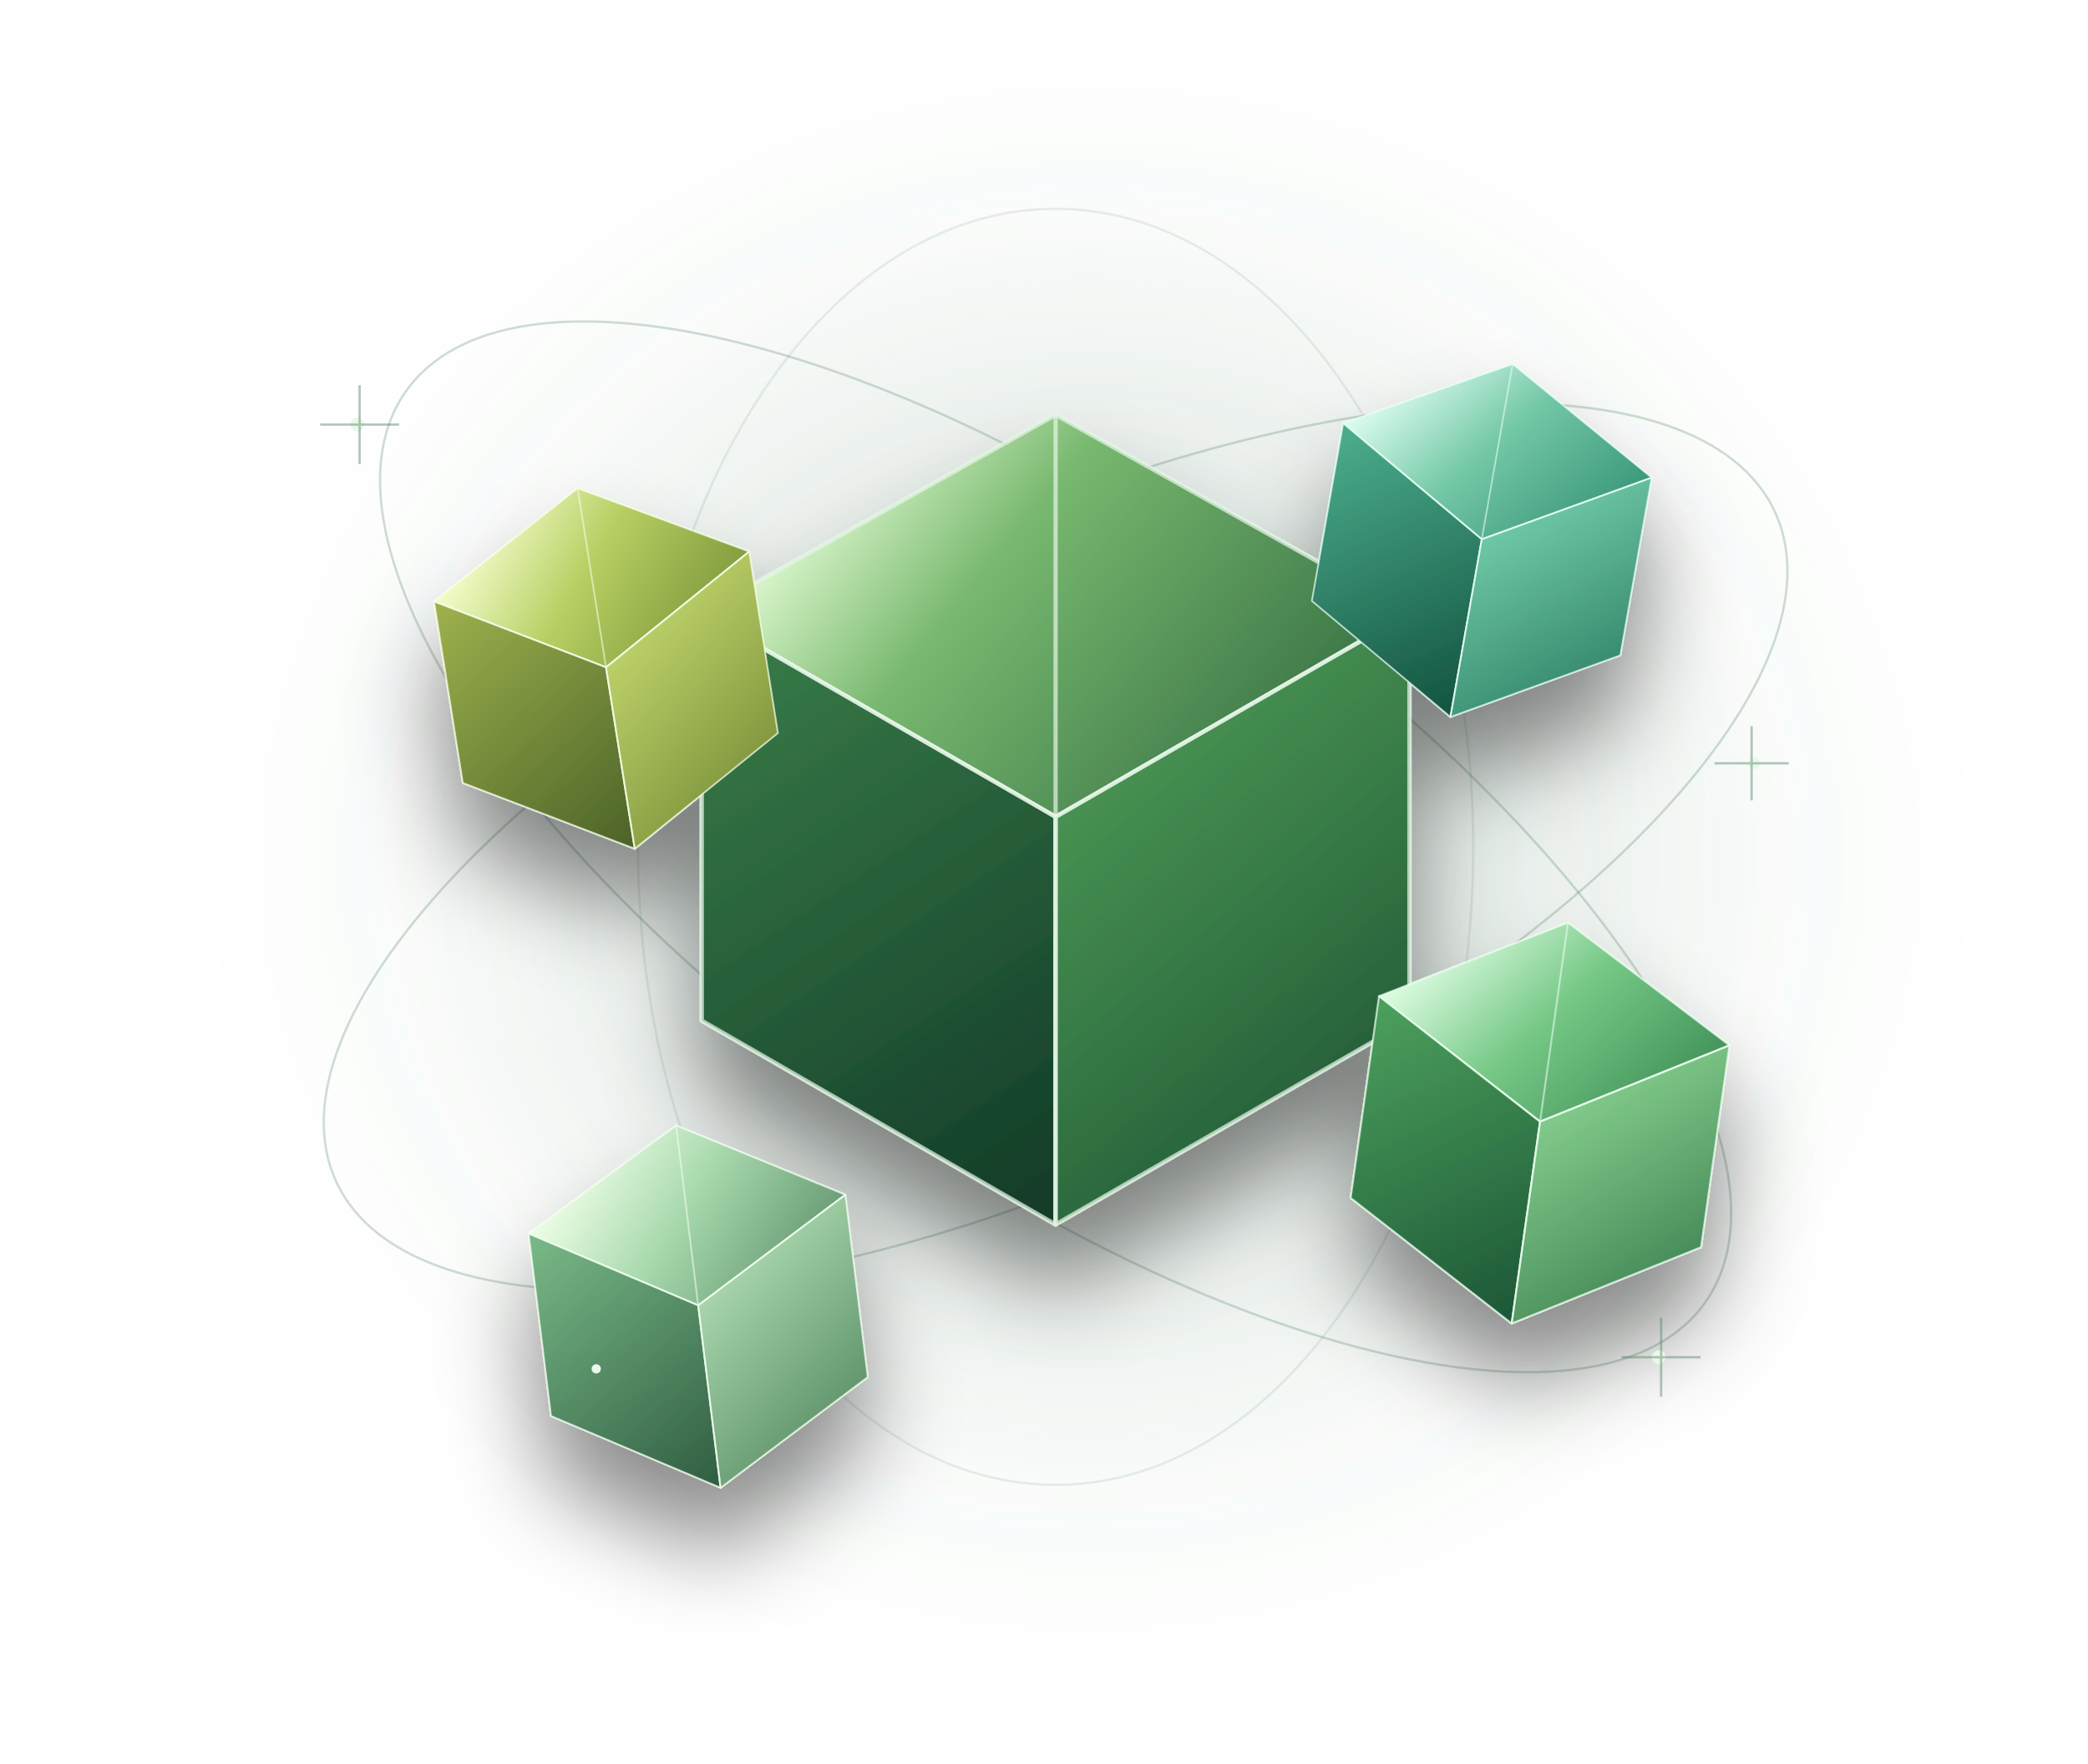
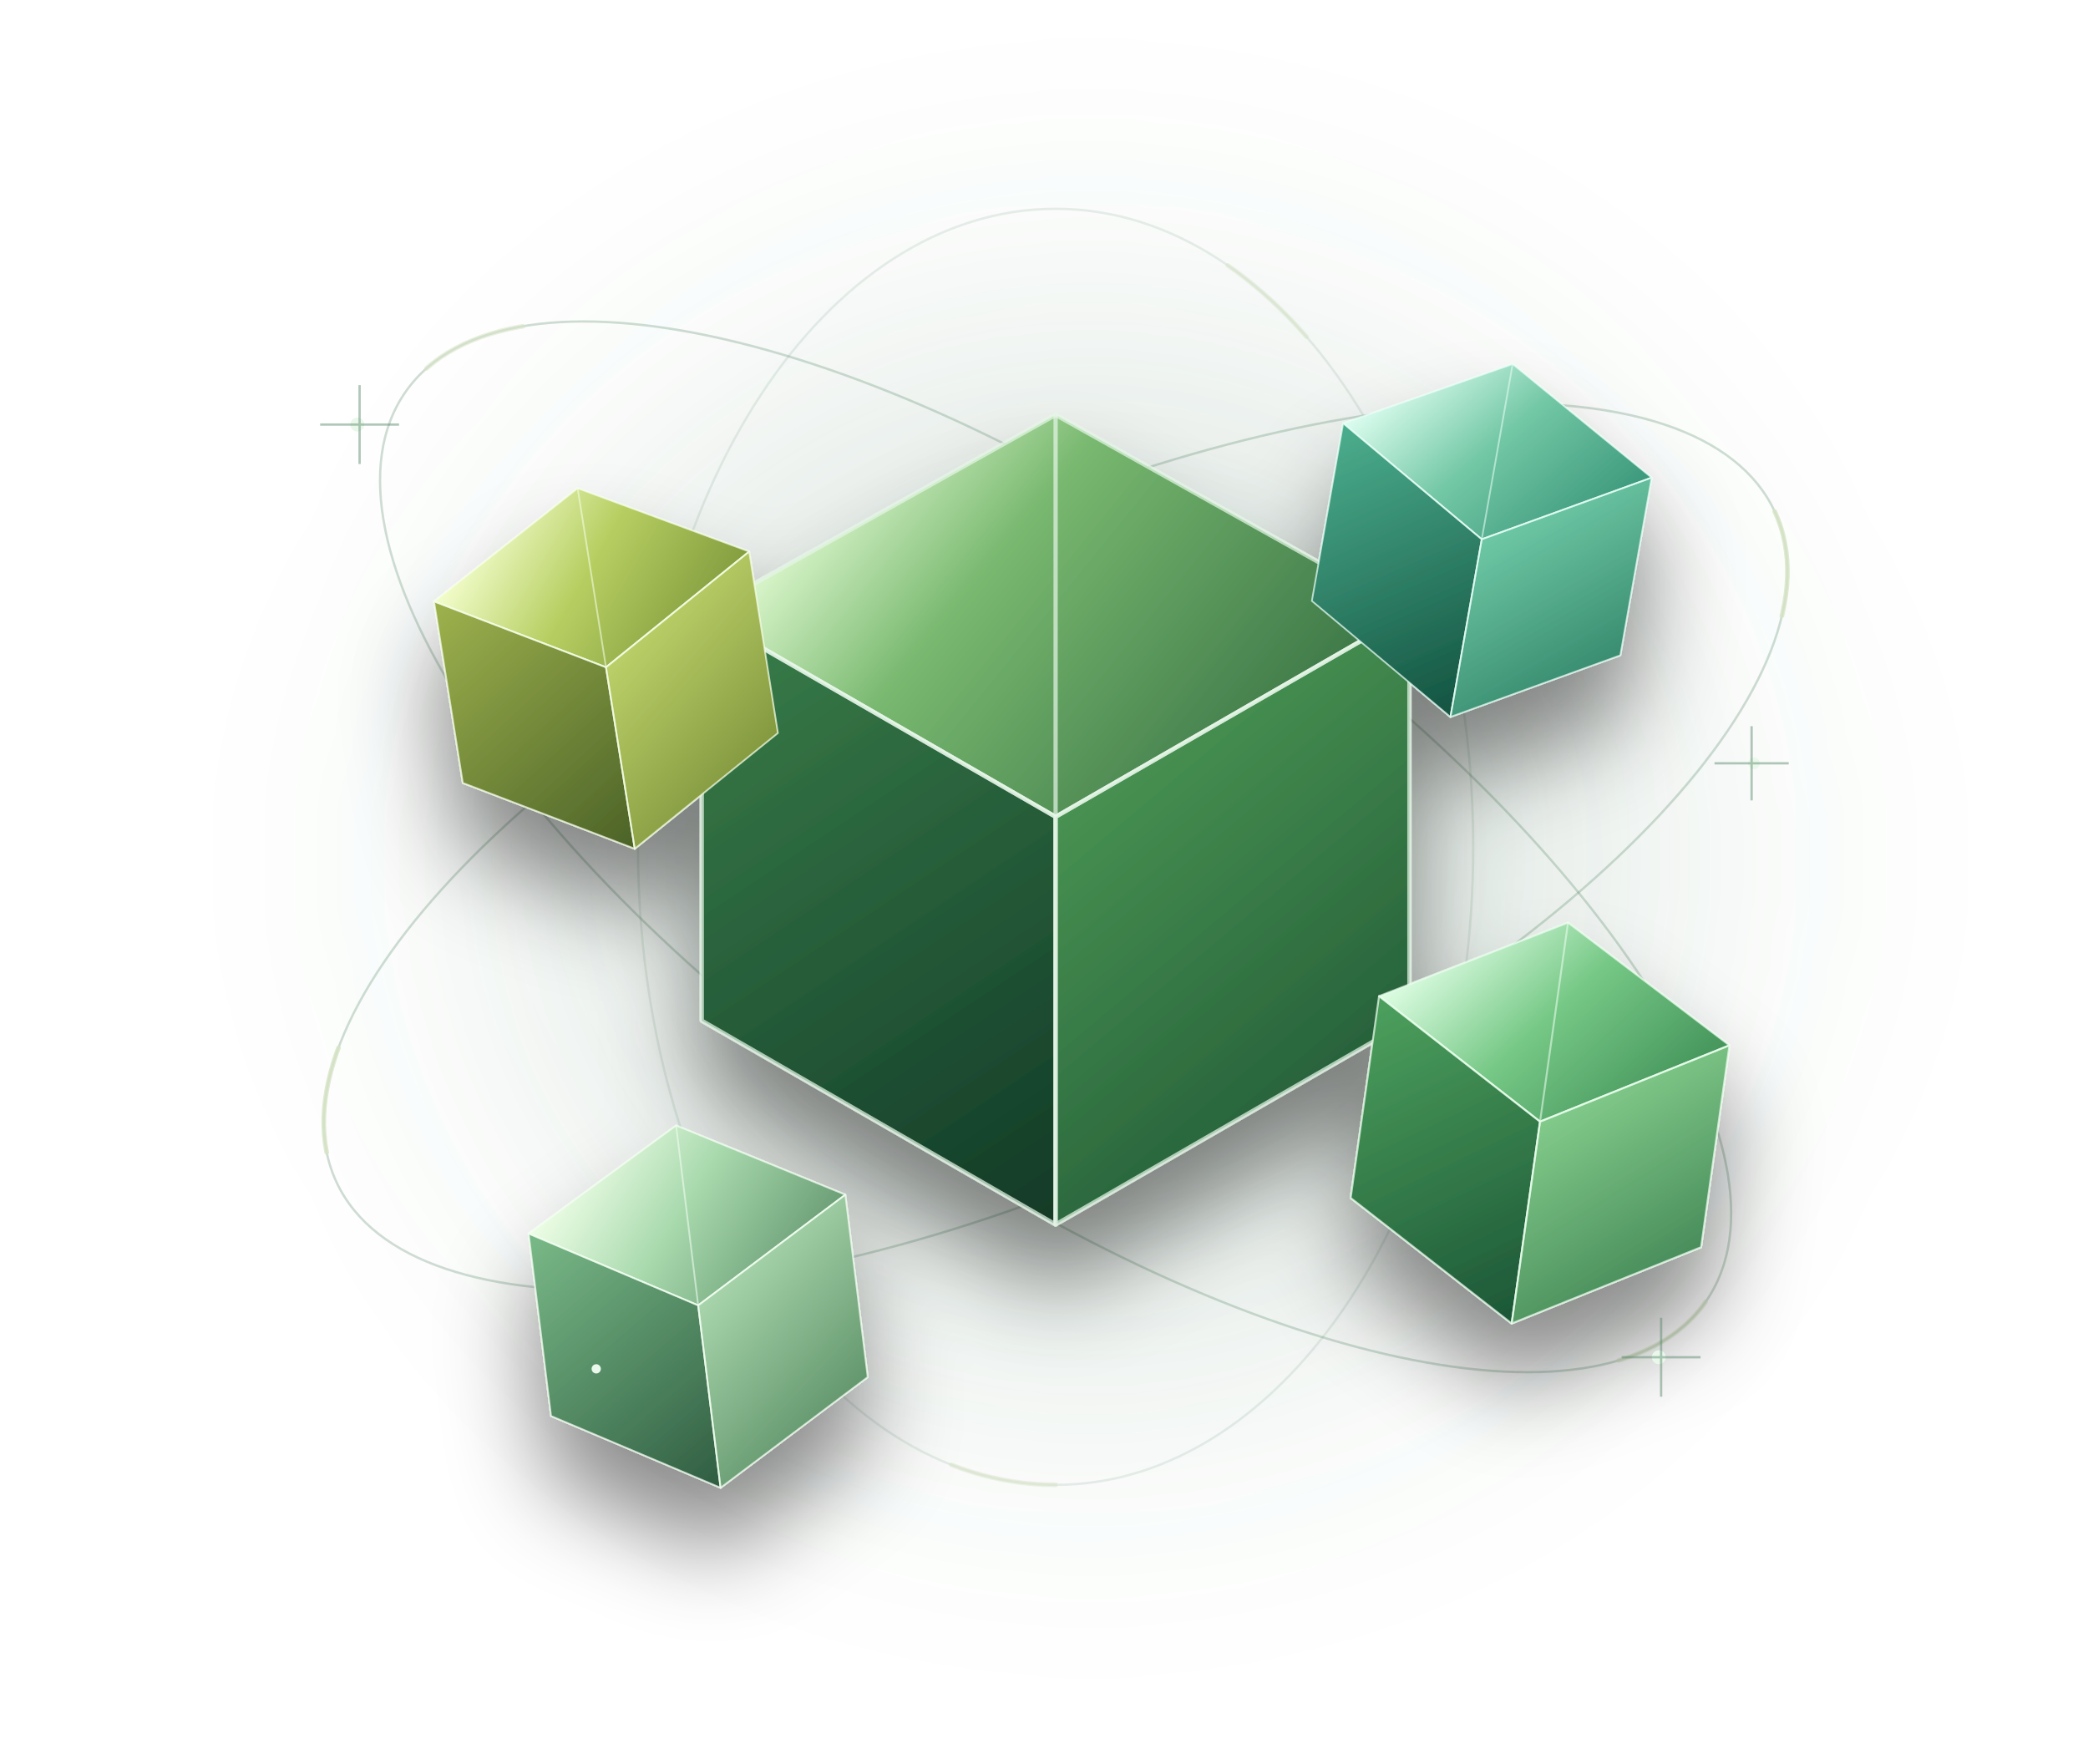
<svg xmlns="http://www.w3.org/2000/svg" viewBox="0 0 900 760" fill="none">
  <style>
    .hero-cube-main { transform-box: fill-box; transform-origin: center; animation: hero-main-float 4.8s ease-in-out infinite; }
    .hero-cube-small { transform-box: fill-box; transform-origin: center; animation-duration: 5.1s; animation-timing-function: ease-in-out; animation-iteration-count: infinite; }
-     .hero-orbit-lines { transform-box: view-box; transform-origin: 50% 48%; will-change: transform; animation: hero-orbits-turn 15s linear infinite; }
+     .hero-orbit-flow { fill: none; stroke: #D6E4C4; stroke-width: 2; stroke-linecap: round; }
+     .hero-orbit-flow ellipse { stroke-dasharray: 46 355; animation: orbit-tracer-travel 4s linear infinite; will-change: stroke-dashoffset; }
+     .hero-orbit-flow ellipse:nth-child(2) { animation-duration: 4.5s; animation-delay: -1.6s; opacity: .72; }
+     .hero-orbit-flow ellipse:nth-child(3) { animation-duration: 3.6s; animation-delay: -2.2s; opacity: .58; }
    .hero-cube-small-1 { animation-name: hero-cube-path-1; }
    .hero-cube-small-2 { animation-name: hero-cube-path-2; animation-delay: -1.4s; }
    .hero-cube-small-3 { animation-name: hero-cube-path-3; animation-delay: -2.8s; }
    .hero-cube-small-4 { animation-name: hero-cube-path-4; animation-delay: -4.2s; }
    @keyframes hero-main-float { 0%,100% { transform: translateY(0); } 50% { transform: translateY(-9px); } }
-     @keyframes hero-orbits-turn { from { transform: rotate(0deg); } to { transform: rotate(360deg); } }
+     @keyframes orbit-tracer-travel { to { stroke-dashoffset: -401; } }
    @keyframes hero-cube-path-1 { 0%,100% { transform: translate(0,0); } 50% { transform: translate(-7px,-11px) rotate(-2deg); } }
    @keyframes hero-cube-path-2 { 0%,100% { transform: translate(0,0); } 50% { transform: translate(7px,-10px) rotate(2deg); } }
    @keyframes hero-cube-path-3 { 0%,100% { transform: translate(0,0); } 50% { transform: translate(7px,9px) rotate(-2deg); } }
    @keyframes hero-cube-path-4 { 0%,100% { transform: translate(0,0); } 50% { transform: translate(-7px,8px) rotate(2deg); } }
-     @media (prefers-reduced-motion: reduce) { .hero-cube-main, .hero-cube-small, .hero-orbit-lines { animation: none !important; } }
+     @media (prefers-reduced-motion: reduce) { .hero-cube-main, .hero-cube-small, .hero-orbit-flow ellipse { animation: none !important; } }
  </style>
  <defs>
    <radialGradient id="glow">
      <stop stop-color="#548466" stop-opacity=".32" />
      <stop offset="1" stop-color="#548466" stop-opacity="0" />
    </radialGradient>
    <linearGradient id="forestTop" x1="-70" y1="-130" x2="115" y2="20" gradientUnits="userSpaceOnUse">
      <stop stop-color="#E9FFD9" />
      <stop offset=".3" stop-color="#78B86F" />
      <stop offset="1" stop-color="#28613A" />
    </linearGradient>
    <linearGradient id="forestLeft" x1="-120" y1="-50" x2="10" y2="145" gradientUnits="userSpaceOnUse">
      <stop stop-color="#397D49" />
      <stop offset="1" stop-color="#123B28" />
    </linearGradient>
    <linearGradient id="forestRight" x1="0" y1="-10" x2="130" y2="145" gradientUnits="userSpaceOnUse">
      <stop stop-color="#4C9855" />
      <stop offset="1" stop-color="#1B5032" />
    </linearGradient>
    <linearGradient id="oliveTop" x1="-70" y1="-130" x2="115" y2="20" gradientUnits="userSpaceOnUse">
      <stop stop-color="#F5FFD0" />
      <stop offset=".4" stop-color="#B6CE61" />
      <stop offset="1" stop-color="#708A32" />
    </linearGradient>
    <linearGradient id="oliveLeft" x1="-120" y1="-50" x2="10" y2="145" gradientUnits="userSpaceOnUse">
      <stop stop-color="#9BAF4C" />
      <stop offset="1" stop-color="#4D6428" />
    </linearGradient>
    <linearGradient id="oliveRight" x1="0" y1="-10" x2="130" y2="145" gradientUnits="userSpaceOnUse">
      <stop stop-color="#C3D76E" />
      <stop offset="1" stop-color="#708631" />
    </linearGradient>
    <linearGradient id="tealTop" x1="-70" y1="-130" x2="115" y2="20" gradientUnits="userSpaceOnUse">
      <stop stop-color="#E0FFF2" />
      <stop offset=".4" stop-color="#72C7A5" />
      <stop offset="1" stop-color="#27866B" />
    </linearGradient>
    <linearGradient id="tealLeft" x1="-120" y1="-50" x2="10" y2="145" gradientUnits="userSpaceOnUse">
      <stop stop-color="#4AAB8B" />
      <stop offset="1" stop-color="#145542" />
    </linearGradient>
    <linearGradient id="tealRight" x1="0" y1="-10" x2="130" y2="145" gradientUnits="userSpaceOnUse">
      <stop stop-color="#75D0AD" />
      <stop offset="1" stop-color="#26775C" />
    </linearGradient>
    <linearGradient id="emeraldTop" x1="-70" y1="-130" x2="115" y2="20" gradientUnits="userSpaceOnUse">
      <stop stop-color="#E1FFE6" />
      <stop offset=".4" stop-color="#76C886" />
      <stop offset="1" stop-color="#31804A" />
    </linearGradient>
    <linearGradient id="emeraldLeft" x1="-120" y1="-50" x2="10" y2="145" gradientUnits="userSpaceOnUse">
      <stop stop-color="#4B9E5C" />
      <stop offset="1" stop-color="#1D5837" />
    </linearGradient>
    <linearGradient id="emeraldRight" x1="0" y1="-10" x2="130" y2="145" gradientUnits="userSpaceOnUse">
      <stop stop-color="#8AD391" />
      <stop offset="1" stop-color="#34774A" />
    </linearGradient>
    <linearGradient id="sageTop" x1="-70" y1="-130" x2="115" y2="20" gradientUnits="userSpaceOnUse">
      <stop stop-color="#F0FFE8" />
      <stop offset=".4" stop-color="#A8D9AD" />
      <stop offset="1" stop-color="#548761" />
    </linearGradient>
    <linearGradient id="sageLeft" x1="-120" y1="-50" x2="10" y2="145" gradientUnits="userSpaceOnUse">
      <stop stop-color="#77B685" />
      <stop offset="1" stop-color="#315F43" />
    </linearGradient>
    <linearGradient id="sageRight" x1="0" y1="-10" x2="130" y2="145" gradientUnits="userSpaceOnUse">
      <stop stop-color="#B1DDB4" />
      <stop offset="1" stop-color="#4B8157" />
    </linearGradient>
    <filter id="shadow" x="-80%" y="-80%" width="260%" height="280%">
      <feGaussianBlur in="SourceAlpha" stdDeviation="20" />
      <feOffset dy="28" />
      <feComponentTransfer>
        <feFuncA type="linear" slope=".45" />
      </feComponentTransfer>
      <feMerge>
        <feMergeNode />
        <feMergeNode in="SourceGraphic" />
      </feMerge>
    </filter>
    <filter id="blur">
      <feGaussianBlur stdDeviation="45" />
    </filter>
    <g id="cube-forest" stroke="#E4F5E5" stroke-opacity=".72" stroke-width="1.5" stroke-linejoin="round">
      <path d="M0-128 125-58 0 14-125-58 0-128Z" fill="url(#forestTop)" />
      <path d="M-125-58 0 14v144l-125-72V-58Z" fill="url(#forestLeft)" />
      <path d="M125-58 0 14v144l125-72V-58Z" fill="url(#forestRight)" />
      <path d="M0-128v142M-125-58 0 14l125-72M0 14v144" fill="none" stroke="#EAF8EB" stroke-opacity=".68" />
    </g>
    <g id="cube-olive" stroke="#F7FFE9" stroke-opacity=".72" stroke-width="1.35" stroke-linejoin="round">
      <path d="M0-128 125-58 0 14-125-58 0-128Z" fill="url(#oliveTop)" />
      <path d="M-125-58 0 14v144l-125-72V-58Z" fill="url(#oliveLeft)" />
      <path d="M125-58 0 14v144l125-72V-58Z" fill="url(#oliveRight)" />
      <path d="M0-128v142M-125-58 0 14l125-72M0 14v144" fill="none" stroke="#F7FFE9" stroke-opacity=".56" />
    </g>
    <g id="cube-teal" stroke="#E9FFF8" stroke-opacity=".72" stroke-width="1.35" stroke-linejoin="round">
      <path d="M0-128 125-58 0 14-125-58 0-128Z" fill="url(#tealTop)" />
      <path d="M-125-58 0 14v144l-125-72V-58Z" fill="url(#tealLeft)" />
      <path d="M125-58 0 14v144l125-72V-58Z" fill="url(#tealRight)" />
      <path d="M0-128v142M-125-58 0 14l125-72M0 14v144" fill="none" stroke="#E9FFF8" stroke-opacity=".56" />
    </g>
    <g id="cube-emerald" stroke="#ECFFEF" stroke-opacity=".72" stroke-width="1.35" stroke-linejoin="round">
      <path d="M0-128 125-58 0 14-125-58 0-128Z" fill="url(#emeraldTop)" />
      <path d="M-125-58 0 14v144l-125-72V-58Z" fill="url(#emeraldLeft)" />
      <path d="M125-58 0 14v144l125-72V-58Z" fill="url(#emeraldRight)" />
      <path d="M0-128v142M-125-58 0 14l125-72M0 14v144" fill="none" stroke="#ECFFEF" stroke-opacity=".56" />
    </g>
    <g id="cube-sage" stroke="#F3FFF2" stroke-opacity=".72" stroke-width="1.35" stroke-linejoin="round">
      <path d="M0-128 125-58 0 14-125-58 0-128Z" fill="url(#sageTop)" />
      <path d="M-125-58 0 14v144l-125-72V-58Z" fill="url(#sageLeft)" />
      <path d="M125-58 0 14v144l125-72V-58Z" fill="url(#sageRight)" />
      <path d="M0-128v142M-125-58 0 14l125-72M0 14v144" fill="none" stroke="#F3FFF2" stroke-opacity=".56" />
    </g>
  </defs>
  <ellipse cx="470" cy="370" rx="330" ry="300" fill="url(#glow)" filter="url(#blur)" />
  <g class="hero-orbit-lines" stroke="#548466" stroke-opacity=".28" stroke-width="1">
    <ellipse cx="455" cy="365" rx="342" ry="138" transform="rotate(-25 455 365)" />
    <ellipse cx="455" cy="365" rx="342" ry="138" transform="rotate(35 455 365)" />
    <ellipse cx="455" cy="365" rx="275" ry="180" transform="rotate(90 455 365)" stroke-opacity=".13" />
  </g>
+   <g class="hero-orbit-flow" stroke-opacity=".76">
+     <ellipse cx="455" cy="365" rx="342" ry="138" transform="rotate(-25 455 365)" />
+     <ellipse cx="455" cy="365" rx="342" ry="138" transform="rotate(35 455 365)" />
+     <ellipse cx="455" cy="365" rx="275" ry="180" transform="rotate(90 455 365)" />
+   </g>
  <g filter="url(#shadow)">
    <g class="hero-cube-main">
      <use href="#cube-forest" transform="translate(455 335) scale(1.22)" />
    </g>
    <g class="hero-cube-small hero-cube-small-1">
      <use href="#cube-olive" transform="translate(260 280) scale(.55) rotate(-9)" />
    </g>
    <g class="hero-cube-small hero-cube-small-2">
      <use href="#cube-teal" transform="translate(640 225) scale(.54) rotate(10)" />
    </g>
    <g class="hero-cube-small hero-cube-small-3">
      <use href="#cube-emerald" transform="translate(665 475) scale(.61) rotate(8)" />
    </g>
    <g class="hero-cube-small hero-cube-small-4">
      <use href="#cube-sage" transform="translate(300 555) scale(.55) rotate(-7)" />
    </g>
  </g>
  <g fill="#E9F8EA">
    <circle cx="154" cy="183" r="3" />
    <circle cx="756" cy="329" r="2.5" />
    <circle cx="715" cy="585" r="3" />
    <circle cx="257" cy="590" r="2" />
  </g>
  <g stroke="#548466" stroke-opacity=".45">
    <path d="M155 166v34m-17-17h34M755 313v32m-16-16h32M716 568v34m-17-17h34" />
  </g>
</svg>
